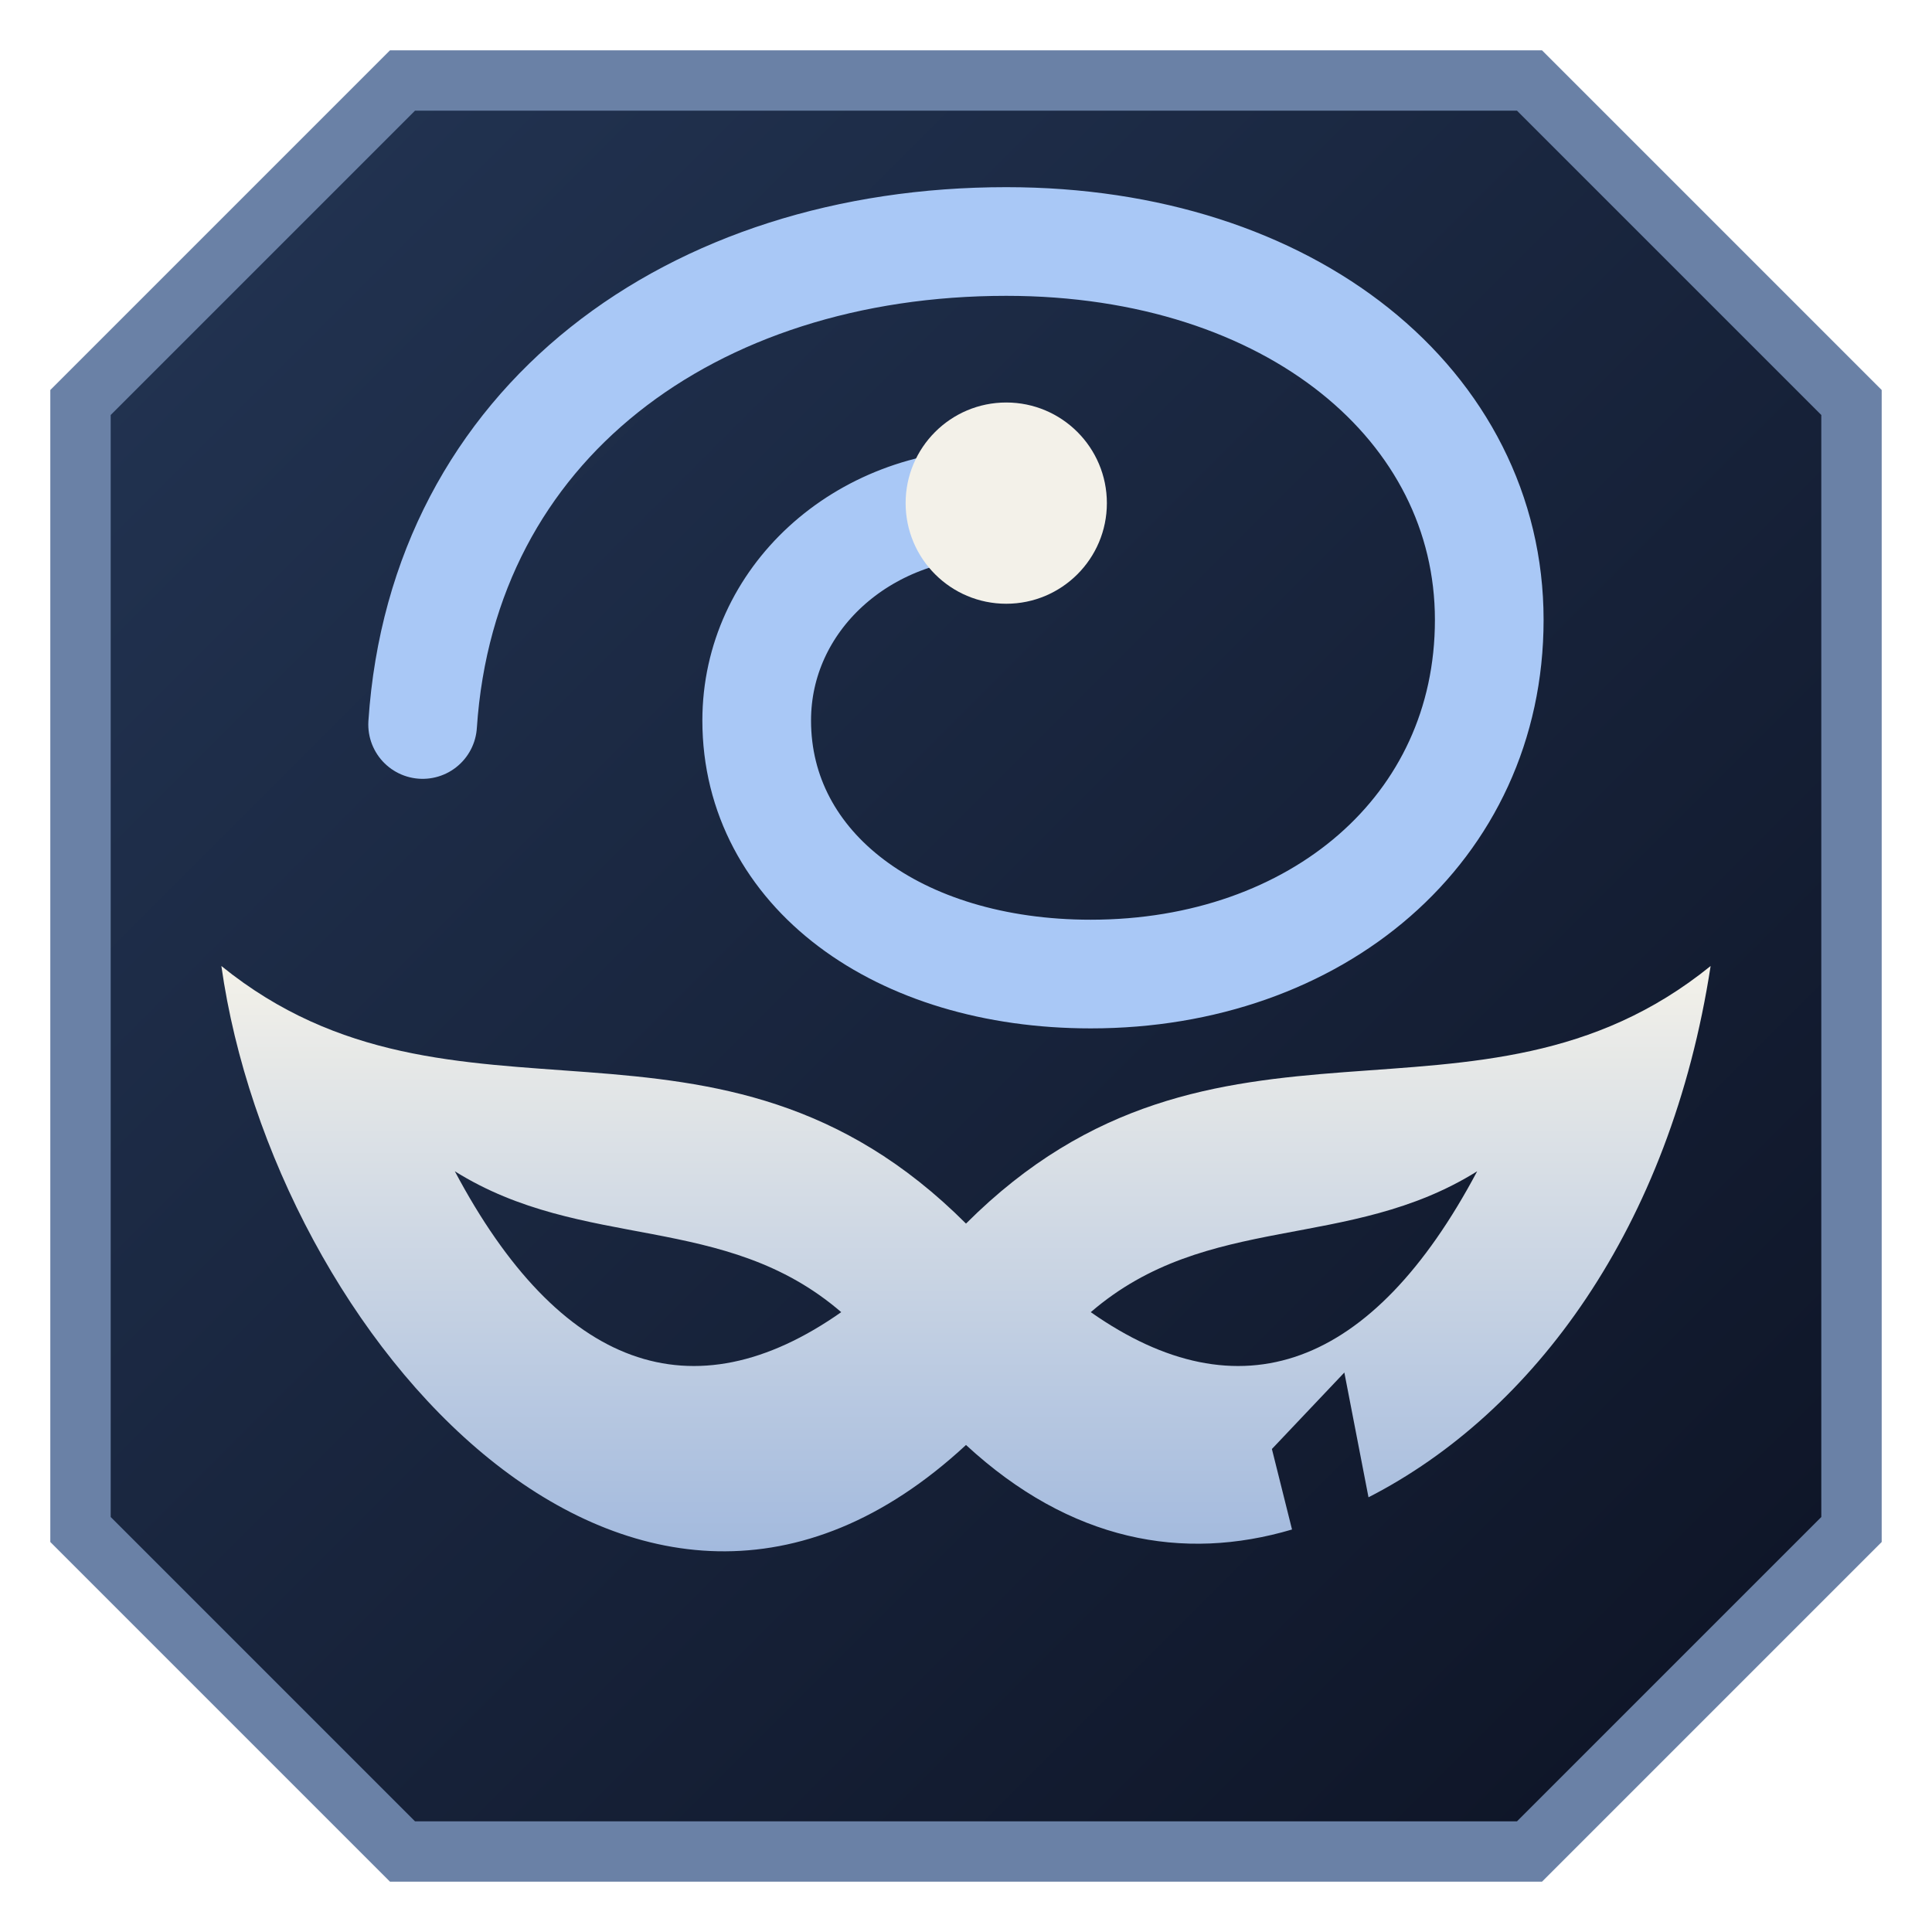
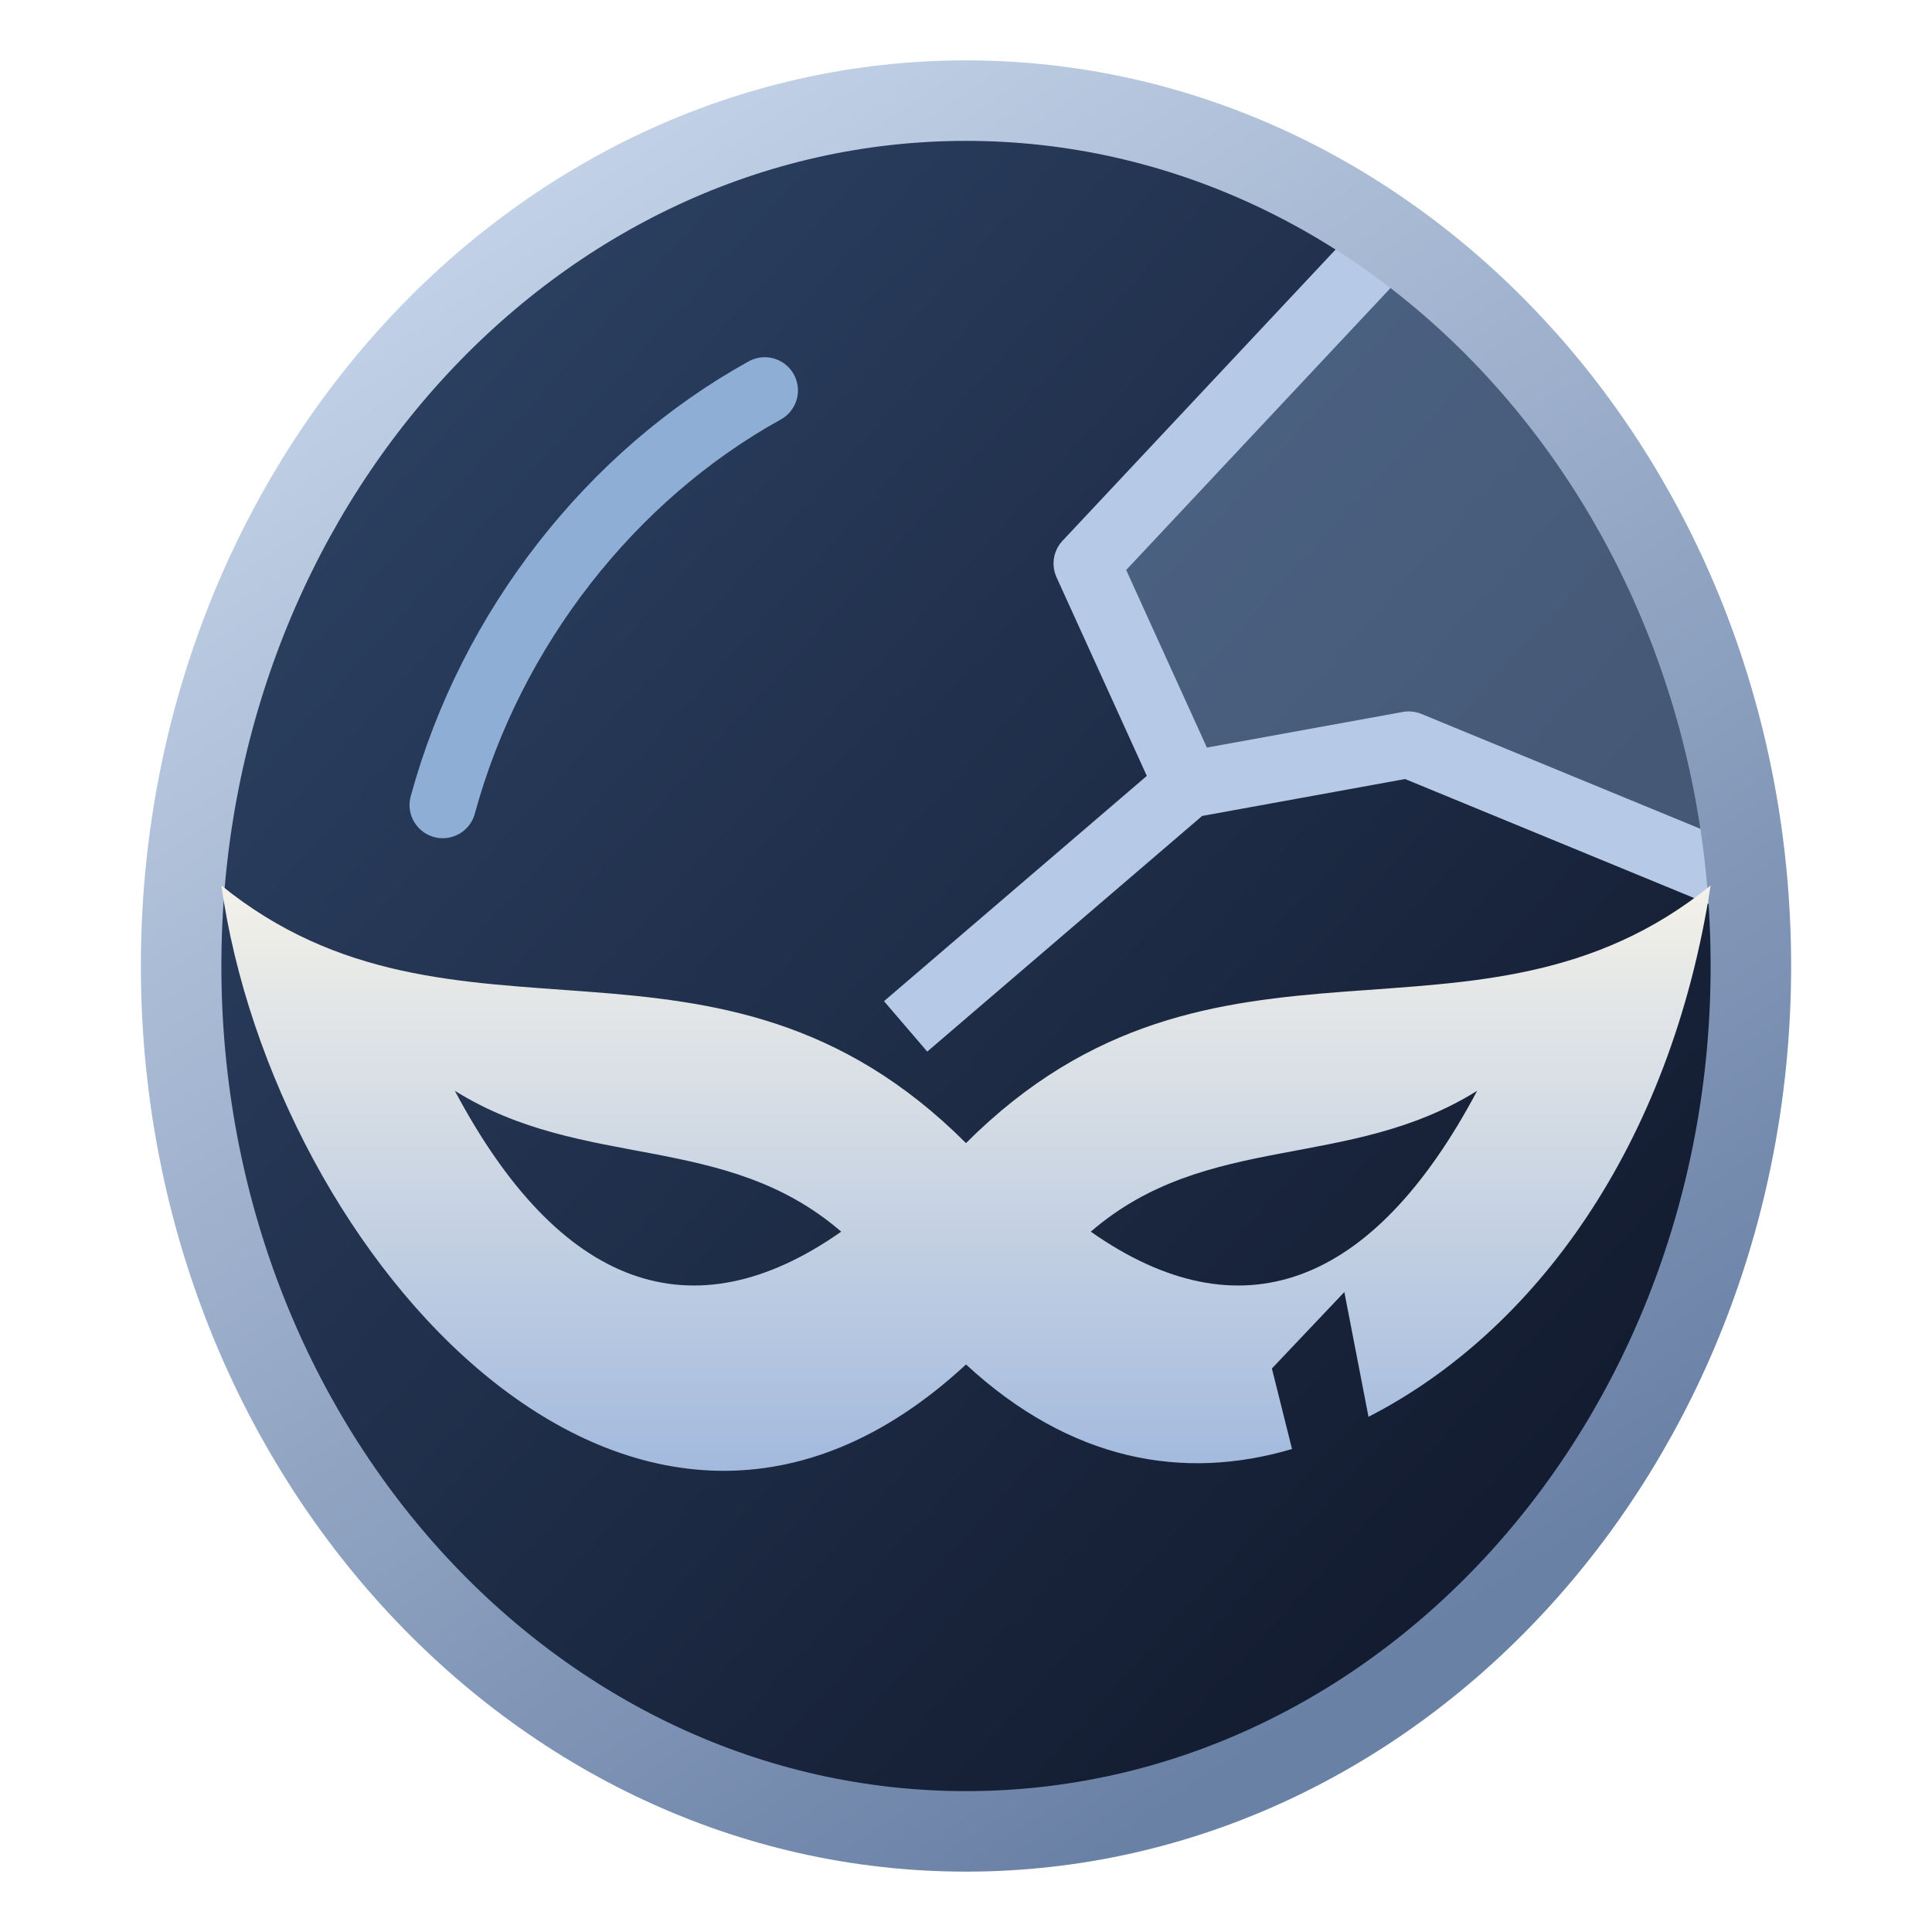
<svg xmlns="http://www.w3.org/2000/svg" viewBox="0 0 48 48">
  <defs>
    <linearGradient id="glass" x2="1" y2="1">
-       <stop stop-color="#233554" />
+       <stop stop-color="#30476b" />
      <stop offset="1" stop-color="#0d1324" />
+     </linearGradient>
+     <linearGradient id="frame" x2=".6" y2="1">
+       <stop stop-color="#d0def1" />
+       <stop offset="1" stop-color="#6a81a6" />
    </linearGradient>
    <linearGradient id="silver" x2="0" y2="1">
      <stop stop-color="#f3f1e9" />
      <stop offset="1" stop-color="#a3bade" />
    </linearGradient>
  </defs>
-   <path d="M10 2h28l8 8v28l-8 8H10l-8-8V10Z" fill="url(#glass)" stroke="#6a81a6" stroke-width="1.5" />
-   <path d="M10.5 18C11 10.5 17.2 6 25 6c7.1 0 12 4.1 12 9.4 0 5.2-4.3 8.8-9.9 8.8-4.8 0-8.3-2.6-8.3-6.3 0-3 2.6-5.4 5.9-5.4" fill="none" stroke="#a9c8f6" stroke-width="2.7" stroke-linecap="round" />
-   <circle cx="25" cy="12.5" r="2.5" fill="#f3f1e9" />
-   <path d="M5.5 24c5.8 4.7 12.3.2 18.5 6.4 6.2-6.2 12.7-1.7 18.5-6.4        -1 6.5-4.4 11.1-8.5 13.2l-.6-3.1-1.8 1.9.5 2c-2.7.8-5.5.3-8.1-2.1        -8.2 7.6-17.2-2.7-18.5-11.9Z        M11.3 29.1c2.6 4.9 5.9 6.1 9.6 3.5-2.9-2.5-6.4-1.5-9.6-3.5Z        M36.7 29.1c-3.2 2-6.7 1-9.6 3.5 3.7 2.6 7 1.4 9.6-3.5Z" fill="url(#silver)" fill-rule="evenodd" />
+   <ellipse cx="24" cy="24" rx="19.5" ry="21.5" fill="url(#glass)" />
+   <path d="M34.5 6C39.5 9.5 43 15.5 43.5 22L35 18.5l-5.5 1L27 14Z" fill="#8faed6" opacity=".38" />
+   <path d="M34.5 6 27 14l2.5 5.5-7 6M29.5 19.5l5.5-1 8.5 3.5" fill="none" stroke="#b6cae8" stroke-width="1.65" stroke-linejoin="round" />
+   <path d="M11 20c1.2-4.4 4.2-8.2 8-10.3" fill="none" stroke="#8faed6" stroke-width="1.65" stroke-linecap="round" />
+   <ellipse cx="24" cy="24" rx="19.5" ry="21.5" fill="none" stroke="url(#frame)" stroke-width="2" />
+   <path d="M5.5 24c5.8 4.7 12.3.2 18.5 6.4 6.2-6.2 12.7-1.7 18.5-6.4        -1 6.5-4.4 11.1-8.5 13.2l-.6-3.1-1.8 1.9.5 2c-2.7.8-5.5.3-8.1-2.1        -8.2 7.6-17.2-2.7-18.5-11.9Z        M11.3 29.1c2.6 4.9 5.9 6.1 9.6 3.5-2.9-2.5-6.4-1.5-9.6-3.5Z        M36.7 29.1c-3.2 2-6.7 1-9.6 3.5 3.7 2.6 7 1.4 9.6-3.5Z" fill="url(#silver)" fill-rule="evenodd" transform="translate(0 -2)" />
</svg>
